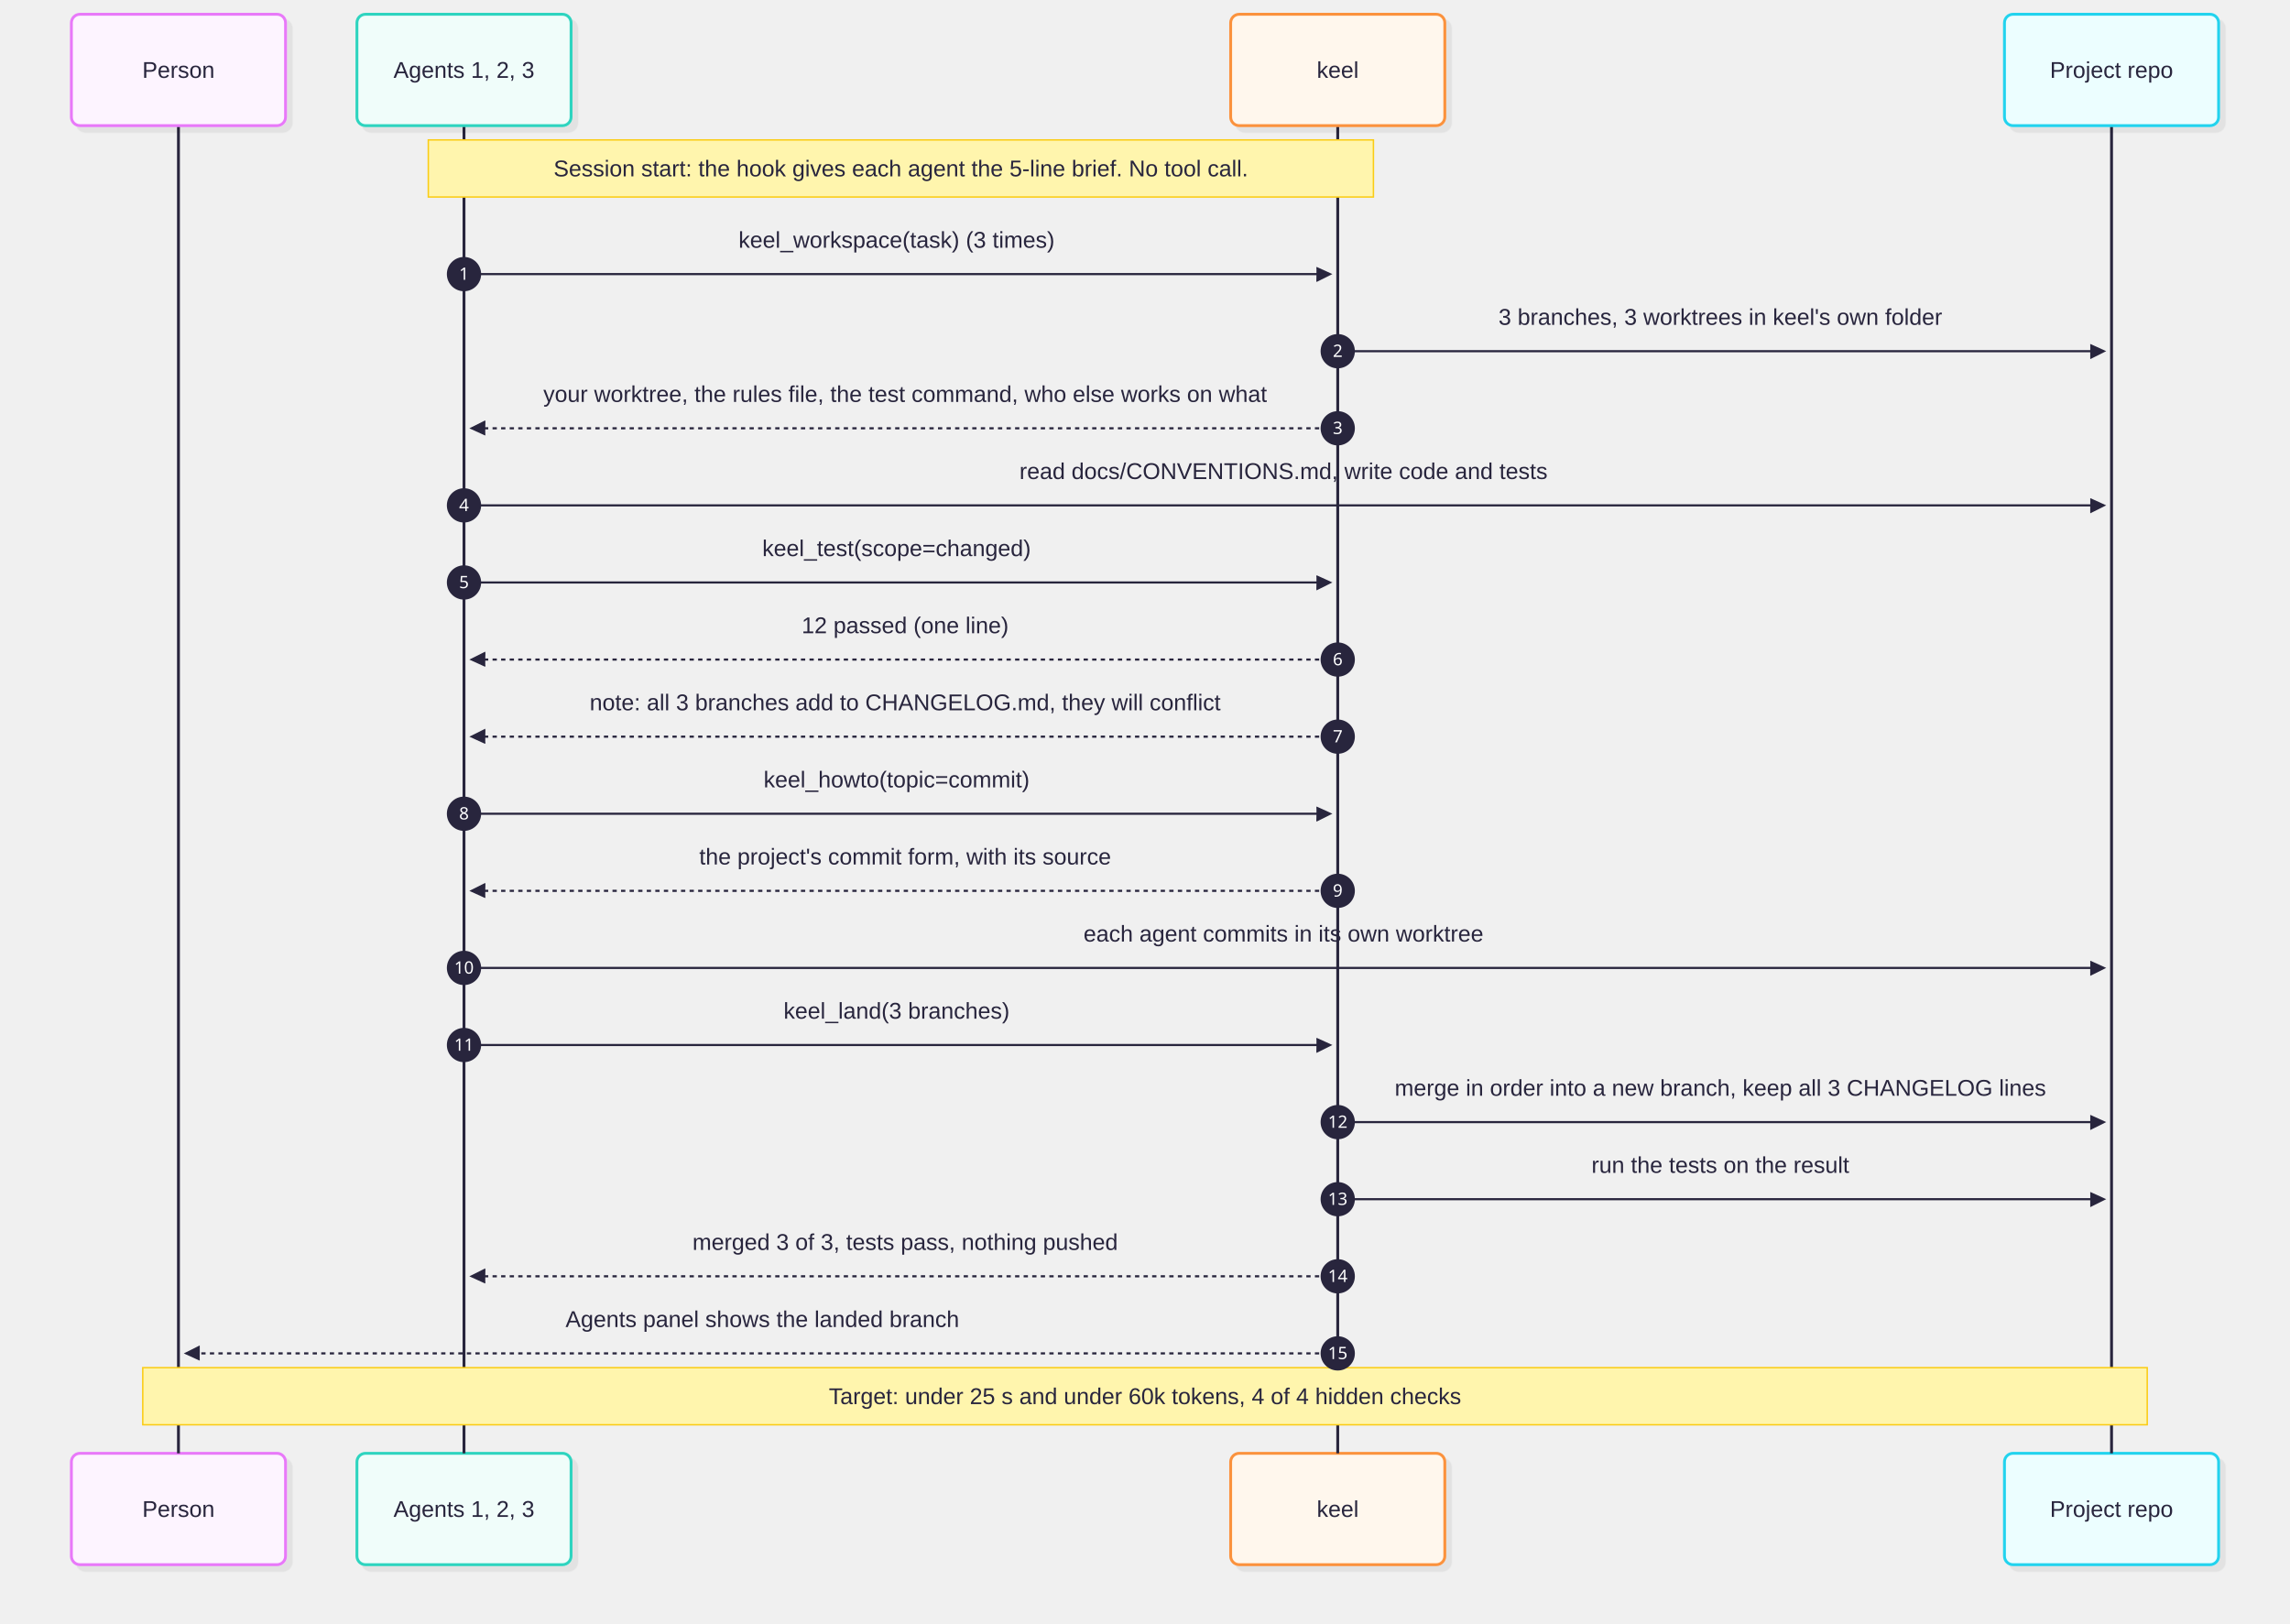
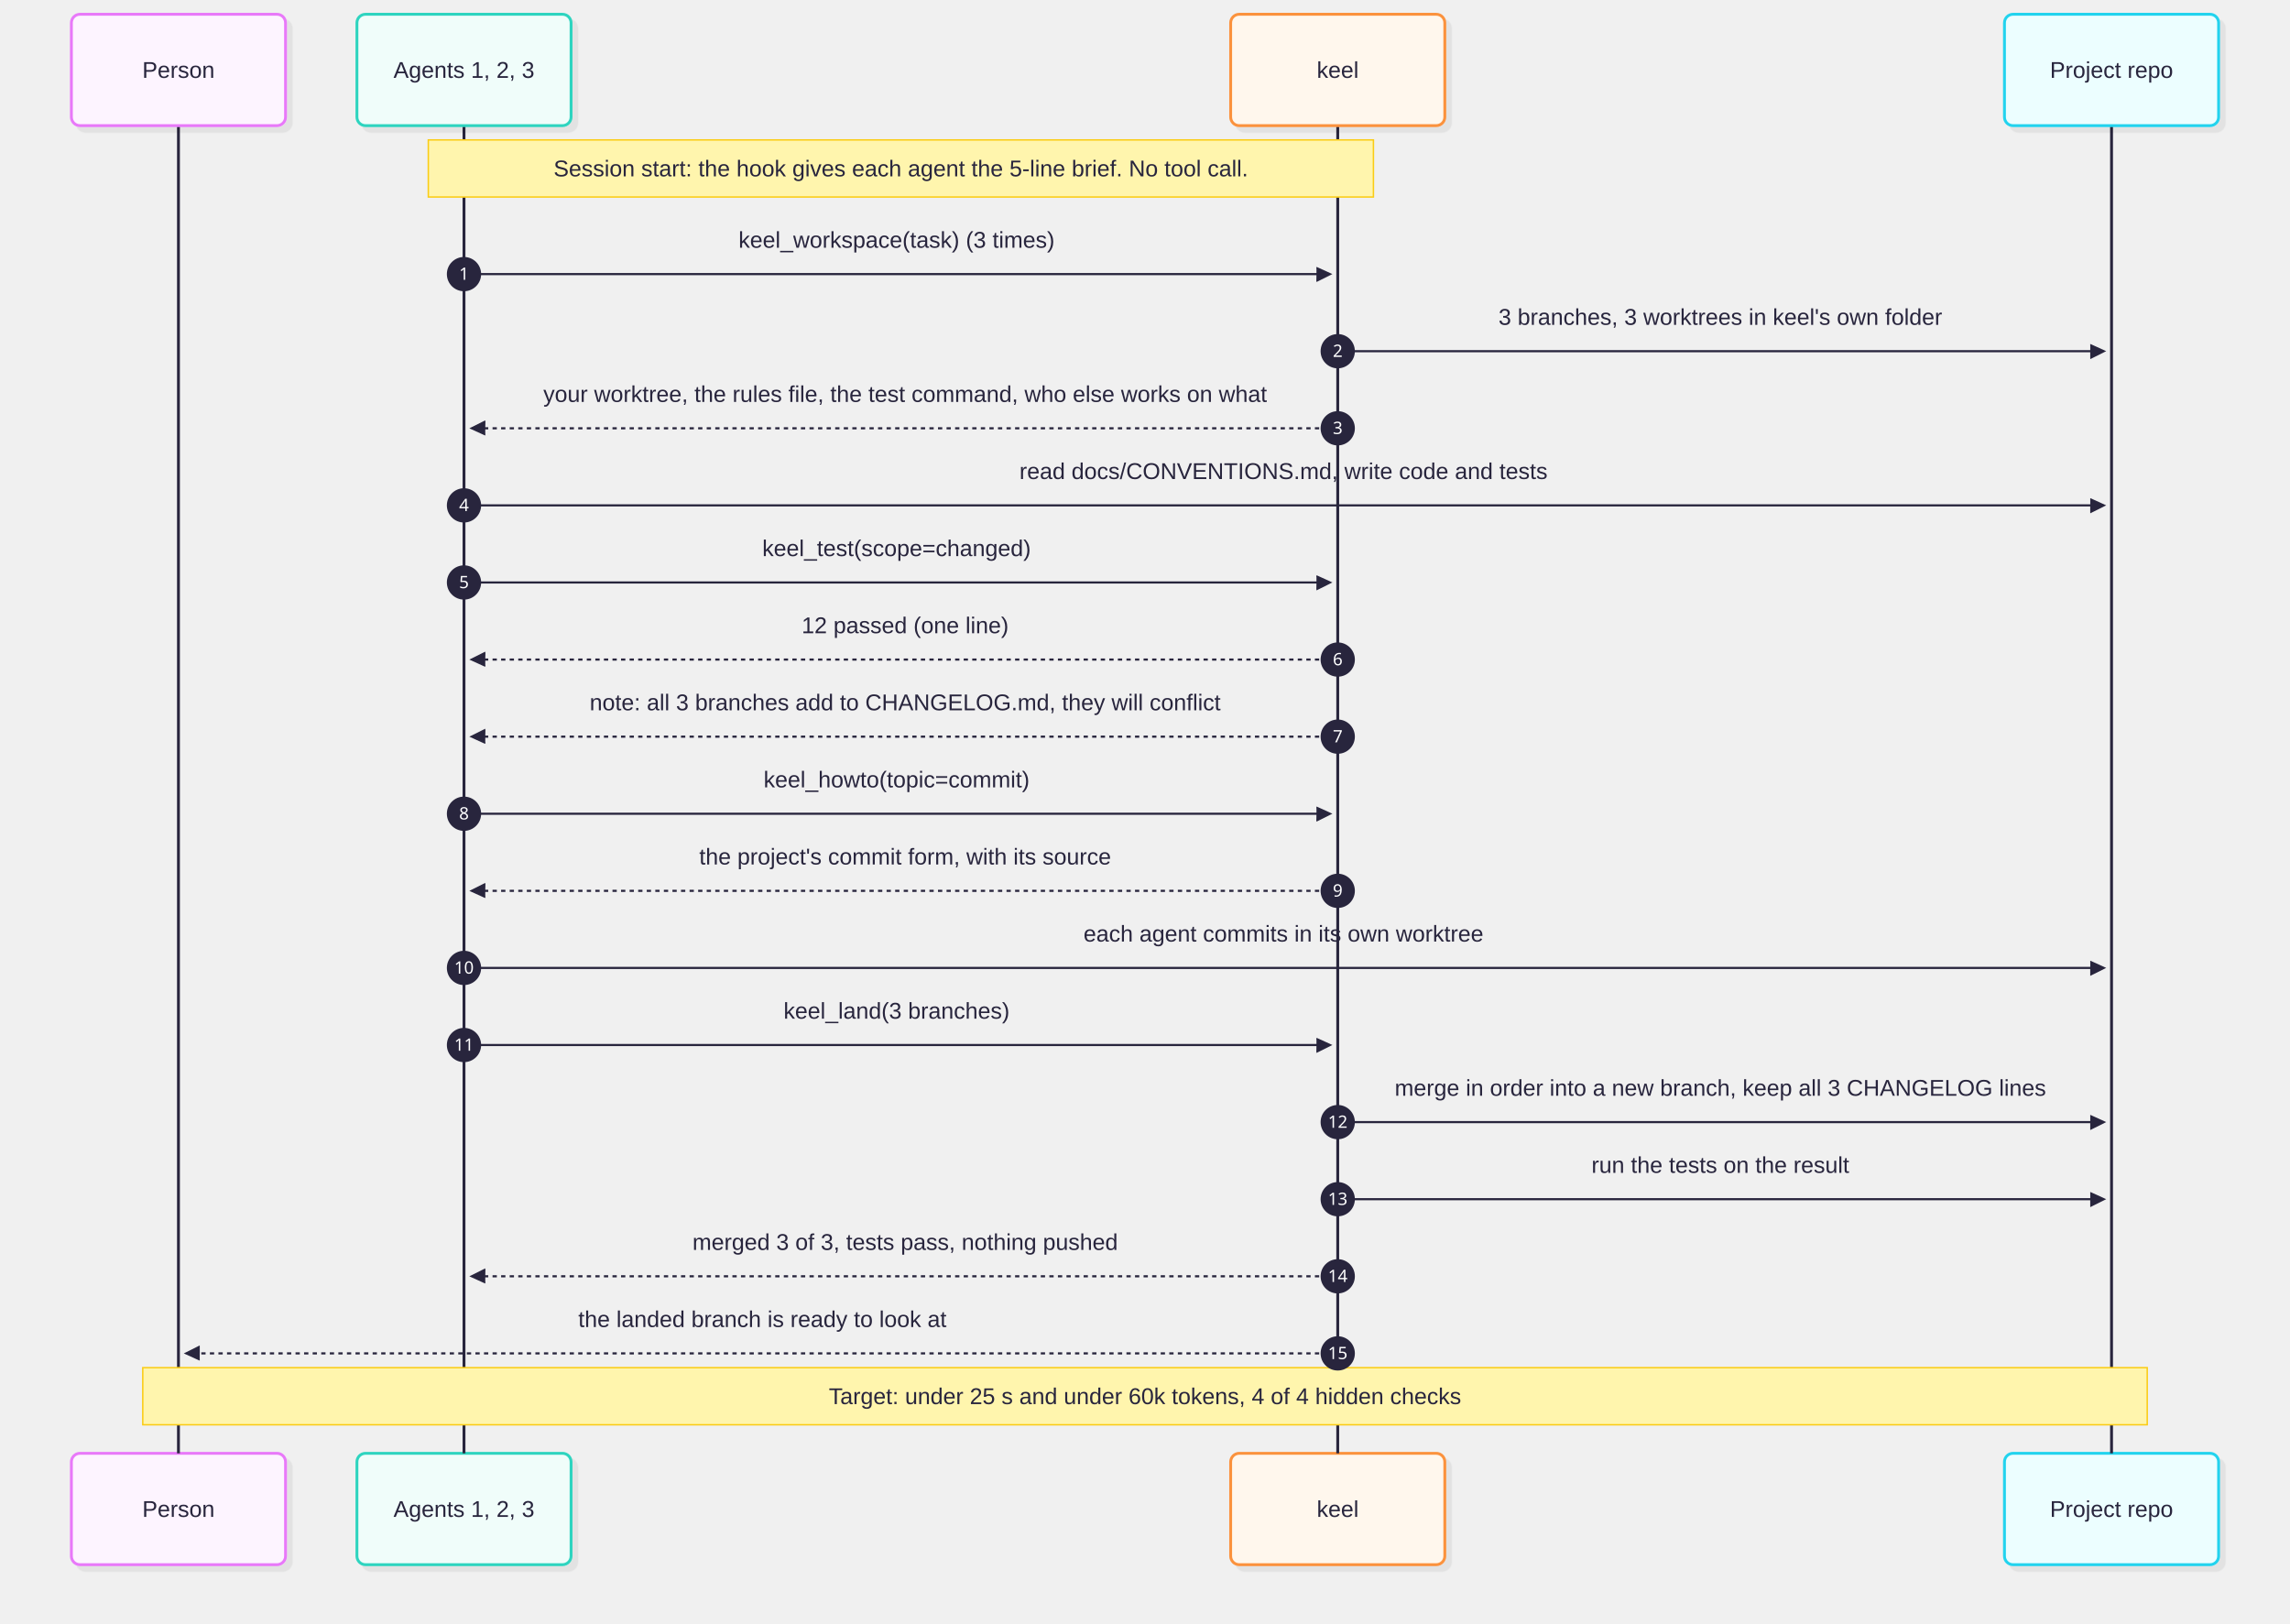
<svg xmlns="http://www.w3.org/2000/svg" id="my-svg" width="100%" style="max-width: 1604px; background-color: white;" viewBox="-50 -10 1604 1137" role="graphics-document document" aria-roledescription="sequence">
  <g>
    <rect x="1354" y="1008" fill="#eaeaea" stroke="#666" width="150" height="78" name="R" rx="6" ry="6" class="actor actor-bottom" data-look="neo" filter="url(#my-svg-drop-shadow)" style="stroke: rgb(34, 211, 238); fill: rgb(236, 254, 255);" />
    <text x="1429" y="1047" dominant-baseline="central" alignment-baseline="central" class="actor actor-box" style="text-anchor: middle; font-size: 16px; font-weight: 400;">
      <tspan x="1429" dy="0">Project repo</tspan>
    </text>
  </g>
  <g>
    <rect x="812" y="1008" fill="#eaeaea" stroke="#666" width="150" height="78" name="K" rx="6" ry="6" class="actor actor-bottom" data-look="neo" filter="url(#my-svg-drop-shadow)" style="stroke: rgb(251, 146, 60); fill: rgb(255, 247, 237);" />
    <text x="887" y="1047" dominant-baseline="central" alignment-baseline="central" class="actor actor-box" style="text-anchor: middle; font-size: 16px; font-weight: 400;">
      <tspan x="887" dy="0">keel</tspan>
    </text>
  </g>
  <g>
    <rect x="200" y="1008" fill="#eaeaea" stroke="#666" width="150" height="78" name="A" rx="6" ry="6" class="actor actor-bottom" data-look="neo" filter="url(#my-svg-drop-shadow)" style="stroke: rgb(45, 212, 191); fill: rgb(240, 253, 250);" />
    <text x="275" y="1047" dominant-baseline="central" alignment-baseline="central" class="actor actor-box" style="text-anchor: middle; font-size: 16px; font-weight: 400;">
      <tspan x="275" dy="0">Agents 1, 2, 3</tspan>
    </text>
  </g>
  <g>
    <rect x="0" y="1008" fill="#eaeaea" stroke="#666" width="150" height="78" name="P" rx="6" ry="6" class="actor actor-bottom" data-look="neo" filter="url(#my-svg-drop-shadow)" style="stroke: rgb(232, 121, 249); fill: rgb(253, 244, 255);" />
    <text x="75" y="1047" dominant-baseline="central" alignment-baseline="central" class="actor actor-box" style="text-anchor: middle; font-size: 16px; font-weight: 400;">
      <tspan x="75" dy="0">Person</tspan>
    </text>
  </g>
  <g>
    <line id="actor3" x1="1429" y1="78" x2="1429" y2="1008" class="actor-line 200" stroke-width="0.5px" stroke="#999" name="R" data-et="life-line" data-id="R" />
    <g id="root-3" data-look="neo" data-et="participant" data-type="participant" data-id="R">
      <rect x="1354" y="0" fill="#eaeaea" stroke="#666" width="150" height="78" name="R" rx="6" ry="6" class="actor actor-top" data-look="neo" filter="url(#my-svg-drop-shadow)" style="stroke: rgb(34, 211, 238); fill: rgb(236, 254, 255);" />
      <text x="1429" y="39" dominant-baseline="central" alignment-baseline="central" class="actor actor-box" style="text-anchor: middle; font-size: 16px; font-weight: 400;">
        <tspan x="1429" dy="0">Project repo</tspan>
      </text>
    </g>
  </g>
  <g>
    <line id="actor2" x1="887" y1="78" x2="887" y2="1008" class="actor-line 200" stroke-width="0.5px" stroke="#999" name="K" data-et="life-line" data-id="K" />
    <g id="root-2" data-look="neo" data-et="participant" data-type="participant" data-id="K">
      <rect x="812" y="0" fill="#eaeaea" stroke="#666" width="150" height="78" name="K" rx="6" ry="6" class="actor actor-top" data-look="neo" filter="url(#my-svg-drop-shadow)" style="stroke: rgb(251, 146, 60); fill: rgb(255, 247, 237);" />
      <text x="887" y="39" dominant-baseline="central" alignment-baseline="central" class="actor actor-box" style="text-anchor: middle; font-size: 16px; font-weight: 400;">
        <tspan x="887" dy="0">keel</tspan>
      </text>
    </g>
  </g>
  <g>
    <line id="actor1" x1="275" y1="78" x2="275" y2="1008" class="actor-line 200" stroke-width="0.5px" stroke="#999" name="A" data-et="life-line" data-id="A" />
    <g id="root-1" data-look="neo" data-et="participant" data-type="participant" data-id="A">
      <rect x="200" y="0" fill="#eaeaea" stroke="#666" width="150" height="78" name="A" rx="6" ry="6" class="actor actor-top" data-look="neo" filter="url(#my-svg-drop-shadow)" style="stroke: rgb(45, 212, 191); fill: rgb(240, 253, 250);" />
      <text x="275" y="39" dominant-baseline="central" alignment-baseline="central" class="actor actor-box" style="text-anchor: middle; font-size: 16px; font-weight: 400;">
        <tspan x="275" dy="0">Agents 1, 2, 3</tspan>
      </text>
    </g>
  </g>
  <g>
    <line id="actor0" x1="75" y1="78" x2="75" y2="1008" class="actor-line 200" stroke-width="0.5px" stroke="#999" name="P" data-et="life-line" data-id="P" />
    <g id="root-0" data-look="neo" data-et="participant" data-type="participant" data-id="P">
      <rect x="0" y="0" fill="#eaeaea" stroke="#666" width="150" height="78" name="P" rx="6" ry="6" class="actor actor-top" data-look="neo" filter="url(#my-svg-drop-shadow)" style="stroke: rgb(232, 121, 249); fill: rgb(253, 244, 255);" />
      <text x="75" y="39" dominant-baseline="central" alignment-baseline="central" class="actor actor-box" style="text-anchor: middle; font-size: 16px; font-weight: 400;">
        <tspan x="75" dy="0">Person</tspan>
      </text>
    </g>
  </g>
  <style>#my-svg{font-family:"Recursive Variable",arial,sans-serif;font-size:14px;fill:#28253D;}@keyframes edge-animation-frame{from{stroke-dashoffset:0;}}@keyframes dash{to{stroke-dashoffset:0;}}#my-svg .edge-animation-slow{stroke-dasharray:9,5!important;stroke-dashoffset:900;animation:dash 50s linear infinite;stroke-linecap:round;}#my-svg .edge-animation-fast{stroke-dasharray:9,5!important;stroke-dashoffset:900;animation:dash 20s linear infinite;stroke-linecap:round;}#my-svg .error-icon{fill:#ffffff;}#my-svg .error-text{fill:#000000;stroke:#000000;}#my-svg .edge-thickness-normal{stroke-width:2px;}#my-svg .edge-thickness-thick{stroke-width:3.5px;}#my-svg .edge-pattern-solid{stroke-dasharray:0;}#my-svg .edge-thickness-invisible{stroke-width:0;fill:none;}#my-svg .edge-pattern-dashed{stroke-dasharray:3;}#my-svg .edge-pattern-dotted{stroke-dasharray:2;}#my-svg .marker{fill:#000000;stroke:#000000;}#my-svg .marker.cross{stroke:#000000;}#my-svg svg{font-family:"Recursive Variable",arial,sans-serif;font-size:14px;}#my-svg p{margin:0;}#my-svg .actor{stroke:#28253D;fill:#ffffff;stroke-width:2;}#my-svg rect.actor.outer-path[data-look="neo"]{filter:url(#drop-shadow);}#my-svg rect.note[data-look="neo"]{stroke:#FACC15;fill:#fff5ad;filter:url(#drop-shadow);}#my-svg text.actor&gt;tspan{fill:#28253D;stroke:none;}#my-svg .actor-line{stroke:#28253D;}#my-svg .innerArc{stroke-width:1.5;stroke-dasharray:none;}#my-svg .messageLine0{stroke-width:1.5;stroke-dasharray:none;stroke:#28253D;}#my-svg .messageLine1{stroke-width:1.5;stroke-dasharray:2,2;stroke:#28253D;}#my-svg [id$="-arrowhead"] path{fill:#28253D;stroke:#28253D;}#my-svg .sequenceNumber{fill:#ffffff;}#my-svg [id$="-sequencenumber"]{fill:#28253D;}#my-svg [id$="-crosshead"] path{fill:#28253D;stroke:#28253D;}#my-svg .messageText{fill:#28253D;stroke:none;}#my-svg .labelBox{stroke:#28253D;fill:#ffffff;filter:url(#drop-shadow);}#my-svg .labelText,#my-svg .labelText&gt;tspan{fill:#28253D;stroke:none;}#my-svg .loopText,#my-svg .loopText&gt;tspan{fill:#28253D;stroke:none;}#my-svg .sectionTitle,#my-svg .sectionTitle&gt;tspan{fill:#28253D;stroke:none;}#my-svg .loopLine{stroke-width:2px;stroke-dasharray:2,2;stroke:#28253D;fill:#28253D;}#my-svg .note{stroke:#FACC15;fill:#fff5ad;}#my-svg .noteText,#my-svg .noteText&gt;tspan{fill:#28253D;stroke:none;}#my-svg .activation0{fill:hsl(-120, 0%, 80%);stroke:hsl(-120, 0%, 70%);}#my-svg .activation1{fill:hsl(-120, 0%, 80%);stroke:hsl(-120, 0%, 70%);}#my-svg .activation2{fill:hsl(-120, 0%, 80%);stroke:hsl(-120, 0%, 70%);}#my-svg .actorPopupMenu{position:absolute;}#my-svg .actorPopupMenuPanel{position:absolute;fill:#ffffff;box-shadow:0px 8px 16px 0px rgba(0,0,0,0.2);filter:drop-shadow(3px 5px 2px rgb(0 0 0 / 0.4));}#my-svg .actor-man circle,#my-svg line{fill:#ffffff;stroke-width:2px;}#my-svg g rect.rect{filter:url(#drop-shadow);stroke:#28253D;}#my-svg .node .neo-node{stroke:#28253D;}#my-svg [data-look="neo"].node rect,#my-svg [data-look="neo"].cluster rect,#my-svg [data-look="neo"].node polygon{stroke:#28253D;filter:url(#my-svg-drop-shadow);}#my-svg [data-look="neo"].swimlane.cluster rect{filter:none;}#my-svg [data-look="neo"].node path{stroke:#28253D;stroke-width:2px;}#my-svg [data-look="neo"].node .outer-path{filter:url(#my-svg-drop-shadow);}#my-svg [data-look="neo"].node .neo-line path{stroke:#28253D;filter:none;}#my-svg [data-look="neo"].node circle{stroke:#28253D;filter:url(#my-svg-drop-shadow);}#my-svg [data-look="neo"].node circle .state-start{fill:#000000;}#my-svg [data-look="neo"].icon-shape .icon{fill:#28253D;filter:url(#my-svg-drop-shadow);}#my-svg [data-look="neo"].icon-shape .icon-neo path{stroke:#28253D;filter:url(#my-svg-drop-shadow);}#my-svg :root{--mermaid-font-family:"trebuchet ms",verdana,arial,sans-serif;}</style>
  <g />
  <defs>
    <symbol id="my-svg-computer" width="24" height="24">
      <path transform="scale(.5)" d="M2 2v13h20v-13h-20zm18 11h-16v-9h16v9zm-10.228 6l.466-1h3.524l.467 1h-4.457zm14.228 3h-24l2-6h2.104l-1.33 4h18.45l-1.297-4h2.073l2 6zm-5-10h-14v-7h14v7z" />
    </symbol>
  </defs>
  <defs>
    <symbol id="my-svg-database" fill-rule="evenodd" clip-rule="evenodd">
      <path transform="scale(.5)" d="M12.258.001l.256.004.255.005.253.008.251.01.249.012.247.015.246.016.242.019.241.02.239.023.236.024.233.027.231.028.229.031.225.032.223.034.22.036.217.038.214.04.211.041.208.043.205.045.201.046.198.048.194.05.191.051.187.053.183.054.18.056.175.057.172.059.168.06.163.061.16.063.155.064.15.066.074.033.073.033.071.034.07.034.069.035.068.035.067.035.066.035.064.036.064.036.062.036.06.036.06.037.058.037.058.037.055.038.055.038.053.038.052.038.051.039.05.039.048.039.047.039.045.04.044.04.043.04.041.04.04.041.039.041.037.041.036.041.034.041.033.042.032.042.03.042.029.042.027.042.026.043.024.043.023.043.021.043.02.043.018.044.017.043.015.044.013.044.012.044.011.045.009.044.007.045.006.045.004.045.002.045.001.045v17l-.001.045-.002.045-.004.045-.006.045-.007.045-.009.044-.011.045-.012.044-.013.044-.015.044-.017.043-.018.044-.02.043-.021.043-.023.043-.024.043-.026.043-.027.042-.029.042-.03.042-.032.042-.033.042-.034.041-.036.041-.037.041-.039.041-.04.041-.041.04-.043.04-.044.04-.045.04-.047.039-.048.039-.05.039-.051.039-.052.038-.053.038-.055.038-.055.038-.058.037-.058.037-.06.037-.06.036-.062.036-.064.036-.064.036-.066.035-.067.035-.068.035-.069.035-.07.034-.071.034-.073.033-.074.033-.15.066-.155.064-.16.063-.163.061-.168.06-.172.059-.175.057-.18.056-.183.054-.187.053-.191.051-.194.05-.198.048-.201.046-.205.045-.208.043-.211.041-.214.04-.217.038-.22.036-.223.034-.225.032-.229.031-.231.028-.233.027-.236.024-.239.023-.241.02-.242.019-.246.016-.247.015-.249.012-.251.01-.253.008-.255.005-.256.004-.258.001-.258-.001-.256-.004-.255-.005-.253-.008-.251-.01-.249-.012-.247-.015-.245-.016-.243-.019-.241-.02-.238-.023-.236-.024-.234-.027-.231-.028-.228-.031-.226-.032-.223-.034-.22-.036-.217-.038-.214-.04-.211-.041-.208-.043-.204-.045-.201-.046-.198-.048-.195-.05-.19-.051-.187-.053-.184-.054-.179-.056-.176-.057-.172-.059-.167-.06-.164-.061-.159-.063-.155-.064-.151-.066-.074-.033-.072-.033-.072-.034-.07-.034-.069-.035-.068-.035-.067-.035-.066-.035-.064-.036-.063-.036-.062-.036-.061-.036-.06-.037-.058-.037-.057-.037-.056-.038-.055-.038-.053-.038-.052-.038-.051-.039-.049-.039-.049-.039-.046-.039-.046-.04-.044-.04-.043-.04-.041-.04-.04-.041-.039-.041-.037-.041-.036-.041-.034-.041-.033-.042-.032-.042-.03-.042-.029-.042-.027-.042-.026-.043-.024-.043-.023-.043-.021-.043-.02-.043-.018-.044-.017-.043-.015-.044-.013-.044-.012-.044-.011-.045-.009-.044-.007-.045-.006-.045-.004-.045-.002-.045-.001-.045v-17l.001-.045.002-.045.004-.045.006-.045.007-.045.009-.044.011-.045.012-.044.013-.044.015-.044.017-.043.018-.044.02-.043.021-.043.023-.043.024-.043.026-.043.027-.042.029-.042.03-.042.032-.042.033-.042.034-.041.036-.041.037-.041.039-.041.04-.041.041-.04.043-.04.044-.04.046-.04.046-.039.049-.039.049-.039.051-.039.052-.038.053-.038.055-.038.056-.038.057-.037.058-.037.06-.037.061-.036.062-.036.063-.036.064-.036.066-.035.067-.035.068-.035.069-.035.07-.034.072-.034.072-.033.074-.033.151-.066.155-.064.159-.063.164-.061.167-.06.172-.059.176-.057.179-.056.184-.054.187-.053.19-.051.195-.05.198-.048.201-.046.204-.045.208-.043.211-.041.214-.04.217-.038.22-.036.223-.034.226-.032.228-.031.231-.028.234-.027.236-.024.238-.023.241-.02.243-.019.245-.016.247-.015.249-.012.251-.01.253-.008.255-.005.256-.004.258-.001.258.001zm-9.258 20.499v.01l.001.021.003.021.004.022.005.021.006.022.007.022.009.023.01.022.011.023.012.023.013.023.015.023.016.024.017.023.018.024.019.024.021.024.022.025.023.024.024.025.052.049.056.05.061.051.066.051.07.051.075.051.079.052.084.052.088.052.092.052.097.052.102.051.105.052.11.052.114.051.119.051.123.051.127.05.131.05.135.05.139.048.144.049.147.047.152.047.155.047.16.045.163.045.167.043.171.043.176.041.178.041.183.039.187.039.19.037.194.035.197.035.202.033.204.031.209.03.212.029.216.027.219.025.222.024.226.021.23.02.233.018.236.016.24.015.243.012.246.01.249.008.253.005.256.004.259.001.26-.001.257-.004.254-.005.25-.008.247-.011.244-.012.241-.014.237-.016.233-.018.231-.021.226-.021.224-.024.22-.026.216-.027.212-.028.21-.031.205-.031.202-.034.198-.034.194-.036.191-.037.187-.039.183-.04.179-.04.175-.042.172-.043.168-.044.163-.045.16-.046.155-.046.152-.047.148-.048.143-.049.139-.049.136-.05.131-.05.126-.05.123-.051.118-.052.114-.051.11-.052.106-.052.101-.052.096-.052.092-.052.088-.053.083-.051.079-.052.074-.052.07-.051.065-.051.06-.051.056-.05.051-.05.023-.024.023-.025.021-.024.02-.024.019-.024.018-.024.017-.024.015-.023.014-.024.013-.023.012-.023.01-.023.01-.022.008-.022.006-.022.006-.022.004-.022.004-.021.001-.021.001-.021v-4.127l-.077.055-.08.053-.083.054-.085.053-.087.052-.09.052-.093.051-.095.05-.097.05-.1.049-.102.049-.105.048-.106.047-.109.047-.111.046-.114.045-.115.045-.118.044-.12.043-.122.042-.124.042-.126.041-.128.04-.13.04-.132.038-.134.038-.135.037-.138.037-.139.035-.142.035-.143.034-.144.033-.147.032-.148.031-.15.03-.151.03-.153.029-.154.027-.156.027-.158.026-.159.025-.161.024-.162.023-.163.022-.165.021-.166.02-.167.019-.169.018-.169.017-.171.016-.173.015-.173.014-.175.013-.175.012-.177.011-.178.01-.179.008-.179.008-.181.006-.182.005-.182.004-.184.003-.184.002h-.37l-.184-.002-.184-.003-.182-.004-.182-.005-.181-.006-.179-.008-.179-.008-.178-.01-.176-.011-.176-.012-.175-.013-.173-.014-.172-.015-.171-.016-.17-.017-.169-.018-.167-.019-.166-.02-.165-.021-.163-.022-.162-.023-.161-.024-.159-.025-.157-.026-.156-.027-.155-.027-.153-.029-.151-.03-.15-.03-.148-.031-.146-.032-.145-.033-.143-.034-.141-.035-.14-.035-.137-.037-.136-.037-.134-.038-.132-.038-.13-.04-.128-.04-.126-.041-.124-.042-.122-.042-.12-.044-.117-.043-.116-.045-.113-.045-.112-.046-.109-.047-.106-.047-.105-.048-.102-.049-.1-.049-.097-.05-.095-.05-.093-.052-.09-.051-.087-.052-.085-.053-.083-.054-.08-.054-.077-.054v4.127zm0-5.654v.011l.001.021.003.021.004.021.005.022.006.022.007.022.009.022.01.022.011.023.012.023.013.023.015.024.016.023.017.024.018.024.019.024.021.024.022.024.023.025.024.024.052.05.056.05.061.05.066.051.07.051.075.052.079.051.084.052.088.052.092.052.097.052.102.052.105.052.11.051.114.051.119.052.123.05.127.051.131.05.135.049.139.049.144.048.147.048.152.047.155.046.16.045.163.045.167.044.171.042.176.042.178.04.183.04.187.038.19.037.194.036.197.034.202.033.204.032.209.03.212.028.216.027.219.025.222.024.226.022.23.02.233.018.236.016.24.014.243.012.246.01.249.008.253.006.256.003.259.001.26-.001.257-.003.254-.006.25-.008.247-.01.244-.012.241-.015.237-.016.233-.018.231-.02.226-.022.224-.024.22-.025.216-.027.212-.029.21-.03.205-.032.202-.033.198-.035.194-.036.191-.037.187-.039.183-.039.179-.041.175-.042.172-.043.168-.044.163-.045.16-.045.155-.047.152-.047.148-.048.143-.048.139-.05.136-.049.131-.05.126-.051.123-.051.118-.051.114-.052.11-.052.106-.052.101-.052.096-.052.092-.052.088-.052.083-.052.079-.052.074-.051.07-.052.065-.051.06-.05.056-.051.051-.049.023-.025.023-.024.021-.025.02-.024.019-.024.018-.024.017-.024.015-.023.014-.023.013-.024.012-.022.01-.023.01-.023.008-.022.006-.022.006-.022.004-.021.004-.022.001-.021.001-.021v-4.139l-.077.054-.08.054-.083.054-.085.052-.087.053-.09.051-.093.051-.095.051-.097.05-.1.049-.102.049-.105.048-.106.047-.109.047-.111.046-.114.045-.115.044-.118.044-.12.044-.122.042-.124.042-.126.041-.128.04-.13.039-.132.039-.134.038-.135.037-.138.036-.139.036-.142.035-.143.033-.144.033-.147.033-.148.031-.15.03-.151.03-.153.028-.154.028-.156.027-.158.026-.159.025-.161.024-.162.023-.163.022-.165.021-.166.02-.167.019-.169.018-.169.017-.171.016-.173.015-.173.014-.175.013-.175.012-.177.011-.178.009-.179.009-.179.007-.181.007-.182.005-.182.004-.184.003-.184.002h-.37l-.184-.002-.184-.003-.182-.004-.182-.005-.181-.007-.179-.007-.179-.009-.178-.009-.176-.011-.176-.012-.175-.013-.173-.014-.172-.015-.171-.016-.17-.017-.169-.018-.167-.019-.166-.02-.165-.021-.163-.022-.162-.023-.161-.024-.159-.025-.157-.026-.156-.027-.155-.028-.153-.028-.151-.03-.15-.03-.148-.031-.146-.033-.145-.033-.143-.033-.141-.035-.14-.036-.137-.036-.136-.037-.134-.038-.132-.039-.13-.039-.128-.04-.126-.041-.124-.042-.122-.043-.12-.043-.117-.044-.116-.044-.113-.046-.112-.046-.109-.046-.106-.047-.105-.048-.102-.049-.1-.049-.097-.05-.095-.051-.093-.051-.09-.051-.087-.053-.085-.052-.083-.054-.08-.054-.077-.054v4.139zm0-5.666v.011l.001.02.003.022.004.021.005.022.006.021.007.022.009.023.01.022.011.023.012.023.013.023.015.023.016.024.017.024.018.023.019.024.021.025.022.024.023.024.024.025.052.05.056.05.061.05.066.051.07.051.075.052.079.051.084.052.088.052.092.052.097.052.102.052.105.051.11.052.114.051.119.051.123.051.127.05.131.05.135.05.139.049.144.048.147.048.152.047.155.046.16.045.163.045.167.043.171.043.176.042.178.04.183.04.187.038.19.037.194.036.197.034.202.033.204.032.209.03.212.028.216.027.219.025.222.024.226.021.23.02.233.018.236.017.24.014.243.012.246.01.249.008.253.006.256.003.259.001.26-.001.257-.003.254-.006.25-.008.247-.01.244-.013.241-.014.237-.016.233-.018.231-.02.226-.022.224-.024.22-.025.216-.027.212-.029.21-.03.205-.032.202-.033.198-.035.194-.036.191-.037.187-.039.183-.039.179-.041.175-.042.172-.043.168-.044.163-.045.16-.045.155-.047.152-.047.148-.048.143-.049.139-.049.136-.049.131-.051.126-.05.123-.051.118-.052.114-.051.11-.052.106-.052.101-.052.096-.052.092-.052.088-.052.083-.052.079-.052.074-.052.07-.051.065-.051.06-.051.056-.05.051-.049.023-.025.023-.025.021-.024.02-.024.019-.024.018-.024.017-.024.015-.023.014-.024.013-.023.012-.023.01-.022.01-.023.008-.022.006-.022.006-.022.004-.022.004-.021.001-.021.001-.021v-4.153l-.077.054-.08.054-.083.053-.085.053-.087.053-.09.051-.093.051-.095.051-.097.05-.1.049-.102.048-.105.048-.106.048-.109.046-.111.046-.114.046-.115.044-.118.044-.12.043-.122.043-.124.042-.126.041-.128.04-.13.039-.132.039-.134.038-.135.037-.138.036-.139.036-.142.034-.143.034-.144.033-.147.032-.148.032-.15.03-.151.03-.153.028-.154.028-.156.027-.158.026-.159.024-.161.024-.162.023-.163.023-.165.021-.166.02-.167.019-.169.018-.169.017-.171.016-.173.015-.173.014-.175.013-.175.012-.177.01-.178.01-.179.009-.179.007-.181.006-.182.006-.182.004-.184.003-.184.001-.185.001-.185-.001-.184-.001-.184-.003-.182-.004-.182-.006-.181-.006-.179-.007-.179-.009-.178-.01-.176-.01-.176-.012-.175-.013-.173-.014-.172-.015-.171-.016-.17-.017-.169-.018-.167-.019-.166-.02-.165-.021-.163-.023-.162-.023-.161-.024-.159-.024-.157-.026-.156-.027-.155-.028-.153-.028-.151-.03-.15-.03-.148-.032-.146-.032-.145-.033-.143-.034-.141-.034-.14-.036-.137-.036-.136-.037-.134-.038-.132-.039-.13-.039-.128-.041-.126-.041-.124-.041-.122-.043-.12-.043-.117-.044-.116-.044-.113-.046-.112-.046-.109-.046-.106-.048-.105-.048-.102-.048-.1-.05-.097-.049-.095-.051-.093-.051-.09-.052-.087-.052-.085-.053-.083-.053-.08-.054-.077-.054v4.153zm8.74-8.179l-.257.004-.254.005-.25.008-.247.011-.244.012-.241.014-.237.016-.233.018-.231.021-.226.022-.224.023-.22.026-.216.027-.212.028-.21.031-.205.032-.202.033-.198.034-.194.036-.191.038-.187.038-.183.04-.179.041-.175.042-.172.043-.168.043-.163.045-.16.046-.155.046-.152.048-.148.048-.143.048-.139.049-.136.05-.131.05-.126.051-.123.051-.118.051-.114.052-.11.052-.106.052-.101.052-.096.052-.092.052-.088.052-.083.052-.079.052-.074.051-.07.052-.065.051-.06.05-.056.05-.051.05-.023.025-.023.024-.021.024-.02.025-.019.024-.018.024-.017.023-.015.024-.014.023-.013.023-.012.023-.01.023-.01.022-.008.022-.006.023-.006.021-.004.022-.004.021-.001.021-.001.021.001.021.001.021.004.021.004.022.006.021.006.023.008.022.01.022.01.023.012.023.013.023.014.023.015.024.017.023.018.024.019.024.02.025.021.024.023.024.023.025.051.05.056.05.06.05.065.051.07.052.074.051.079.052.083.052.088.052.092.052.096.052.101.052.106.052.11.052.114.052.118.051.123.051.126.051.131.05.136.05.139.049.143.048.148.048.152.048.155.046.16.046.163.045.168.043.172.043.175.042.179.041.183.04.187.038.191.038.194.036.198.034.202.033.205.032.21.031.212.028.216.027.22.026.224.023.226.022.231.021.233.018.237.016.241.014.244.012.247.011.25.008.254.005.257.004.26.001.26-.001.257-.004.254-.005.25-.008.247-.011.244-.012.241-.014.237-.016.233-.018.231-.021.226-.022.224-.023.22-.026.216-.027.212-.028.21-.031.205-.032.202-.033.198-.034.194-.036.191-.038.187-.038.183-.04.179-.041.175-.042.172-.043.168-.043.163-.045.16-.046.155-.046.152-.048.148-.048.143-.048.139-.049.136-.05.131-.05.126-.051.123-.051.118-.051.114-.052.11-.052.106-.052.101-.052.096-.052.092-.052.088-.052.083-.052.079-.052.074-.051.07-.052.065-.051.06-.05.056-.05.051-.05.023-.025.023-.024.021-.024.02-.025.019-.024.018-.024.017-.023.015-.024.014-.023.013-.023.012-.023.01-.023.01-.022.008-.022.006-.023.006-.021.004-.022.004-.021.001-.021.001-.021-.001-.021-.001-.021-.004-.021-.004-.022-.006-.021-.006-.023-.008-.022-.01-.022-.01-.023-.012-.023-.013-.023-.014-.023-.015-.024-.017-.023-.018-.024-.019-.024-.02-.025-.021-.024-.023-.024-.023-.025-.051-.05-.056-.05-.06-.05-.065-.051-.07-.052-.074-.051-.079-.052-.083-.052-.088-.052-.092-.052-.096-.052-.101-.052-.106-.052-.11-.052-.114-.052-.118-.051-.123-.051-.126-.051-.131-.05-.136-.05-.139-.049-.143-.048-.148-.048-.152-.048-.155-.046-.16-.046-.163-.045-.168-.043-.172-.043-.175-.042-.179-.041-.183-.04-.187-.038-.191-.038-.194-.036-.198-.034-.202-.033-.205-.032-.21-.031-.212-.028-.216-.027-.22-.026-.224-.023-.226-.022-.231-.021-.233-.018-.237-.016-.241-.014-.244-.012-.247-.011-.25-.008-.254-.005-.257-.004-.26-.001-.26.001z" />
    </symbol>
  </defs>
  <defs>
    <symbol id="my-svg-clock" width="24" height="24">
      <path transform="scale(.5)" d="M12 2c5.514 0 10 4.486 10 10s-4.486 10-10 10-10-4.486-10-10 4.486-10 10-10zm0-2c-6.627 0-12 5.373-12 12s5.373 12 12 12 12-5.373 12-12-5.373-12-12-12zm5.848 12.459c.202.038.202.333.001.372-1.907.361-6.045 1.111-6.547 1.111-.719 0-1.301-.582-1.301-1.301 0-.512.77-5.447 1.125-7.445.034-.192.312-.181.343.014l.985 6.238 5.394 1.011z" />
    </symbol>
  </defs>
  <defs>
    <marker id="my-svg-arrowhead" refX="7.9" refY="5" markerUnits="userSpaceOnUse" markerWidth="12" markerHeight="12" orient="auto-start-reverse">
      <path d="M -1 0 L 10 5 L 0 10 z" />
    </marker>
  </defs>
  <defs>
    <marker id="my-svg-crosshead" markerWidth="15" markerHeight="8" orient="auto" refX="4" refY="4.5">
      <path fill="none" stroke="#000000" stroke-width="1pt" d="M 1,2 L 6,7 M 6,2 L 1,7" style="stroke-dasharray: 0, 0;" />
    </marker>
  </defs>
  <defs>
    <marker id="my-svg-filled-head" refX="15.5" refY="7" markerWidth="20" markerHeight="28" orient="auto">
      <path d="M 18,7 L9,13 L14,7 L9,1 Z" />
    </marker>
  </defs>
  <defs>
    <marker id="my-svg-sequencenumber" refX="15" refY="15" markerWidth="60" markerHeight="40" orient="auto">
      <circle cx="15" cy="15" r="6" />
    </marker>
  </defs>
  <defs>
    <marker id="my-svg-solidTopArrowHead" refX="7.9" refY="7.25" markerUnits="userSpaceOnUse" markerWidth="12" markerHeight="12" orient="auto-start-reverse">
      <path d="M 0 0 L 10 8 L 0 8 z" />
    </marker>
  </defs>
  <defs>
    <marker id="my-svg-solidBottomArrowHead" refX="7.9" refY="0.75" markerUnits="userSpaceOnUse" markerWidth="12" markerHeight="12" orient="auto-start-reverse">
      <path d="M 0 0 L 10 0 L 0 8 z" />
    </marker>
  </defs>
  <defs>
    <marker id="my-svg-stickTopArrowHead" refX="7.5" refY="7" markerUnits="userSpaceOnUse" markerWidth="12" markerHeight="12" orient="auto-start-reverse">
      <path d="M 0 0 L 7 7" stroke="black" stroke-width="1.5" fill="none" />
    </marker>
  </defs>
  <defs>
    <marker id="my-svg-stickBottomArrowHead" refX="7.5" refY="0" markerUnits="userSpaceOnUse" markerWidth="12" markerHeight="12" orient="auto-start-reverse">
      <path d="M 0 7 L 7 0" stroke="black" stroke-width="1.5" fill="none" />
    </marker>
  </defs>
  <defs>
    <filter id="my-svg-drop-shadow" height="130%" width="130%">
      <feDropShadow dx="4" dy="4" stdDeviation="0" flood-opacity="0.06" flood-color="#000000" />
    </filter>
  </defs>
  <g data-et="note" data-id="i1">
    <rect x="250" y="88" fill="#EDF2AE" stroke="#666" width="662" height="40" class="note" data-look="neo" />
    <text x="581" y="93" text-anchor="middle" dominant-baseline="middle" alignment-baseline="middle" class="noteText" dy="1em" style="font-size: 16px; font-weight: 400;">
      <tspan x="581">Session start: the hook gives each agent the 5-line brief. No tool call.</tspan>
    </text>
  </g>
  <g data-et="note" data-id="i17">
    <rect x="50" y="948" fill="#EDF2AE" stroke="#666" width="1404" height="40" class="note" data-look="neo" />
    <text x="752" y="953" text-anchor="middle" dominant-baseline="middle" alignment-baseline="middle" class="noteText" dy="1em" style="font-size: 16px; font-weight: 400;">
      <tspan x="752">Target: under 25 s and under 60k tokens, 4 of 4 hidden checks</tspan>
    </text>
  </g>
  <text x="578" y="143" text-anchor="middle" dominant-baseline="middle" alignment-baseline="middle" class="messageText" dy="1em" style="font-size: 16px; font-weight: 400;">keel_workspace(task) (3 times)</text>
  <line x1="282" y1="182" x2="880" y2="182" class="messageLine0" data-et="message" data-id="i2" data-from="A" data-to="K" stroke-width="2" stroke="none" marker-end="url(#my-svg-arrowhead)" style="fill: none;" />
  <line x1="275" y1="182" x2="275" y2="182" stroke-width="0" marker-start="url(#my-svg-sequencenumber)" />
  <text x="275" y="186" font-family="sans-serif" font-size="12px" text-anchor="middle" class="sequenceNumber">1</text>
  <text x="1155" y="197" text-anchor="middle" dominant-baseline="middle" alignment-baseline="middle" class="messageText" dy="1em" style="font-size: 16px; font-weight: 400;">3 branches, 3 worktrees in keel's own folder</text>
  <line x1="894" y1="236" x2="1422" y2="236" class="messageLine0" data-et="message" data-id="i3" data-from="K" data-to="R" stroke-width="2" stroke="none" marker-end="url(#my-svg-arrowhead)" style="fill: none;" />
  <line x1="887" y1="236" x2="887" y2="236" stroke-width="0" marker-start="url(#my-svg-sequencenumber)" />
  <text x="887" y="240" font-family="sans-serif" font-size="12px" text-anchor="middle" class="sequenceNumber">2</text>
  <text x="584" y="251" text-anchor="middle" dominant-baseline="middle" alignment-baseline="middle" class="messageText" dy="1em" style="font-size: 16px; font-weight: 400;">your worktree, the rules file, the test command, who else works on what</text>
  <line x1="892" y1="290" x2="282" y2="290" class="messageLine1" data-et="message" data-id="i4" data-from="K" data-to="A" stroke-width="2" stroke="none" marker-end="url(#my-svg-arrowhead)" style="stroke-dasharray: 3, 3; fill: none;" />
  <line x1="887" y1="290" x2="887" y2="290" stroke-width="0" marker-start="url(#my-svg-sequencenumber)" />
  <text x="887" y="294" font-family="sans-serif" font-size="12px" text-anchor="middle" class="sequenceNumber">3</text>
  <text x="849" y="305" text-anchor="middle" dominant-baseline="middle" alignment-baseline="middle" class="messageText" dy="1em" style="font-size: 16px; font-weight: 400;">read docs/CONVENTIONS.md, write code and tests</text>
  <line x1="282" y1="344" x2="1422" y2="344" class="messageLine0" data-et="message" data-id="i5" data-from="A" data-to="R" stroke-width="2" stroke="none" marker-end="url(#my-svg-arrowhead)" style="fill: none;" />
  <line x1="275" y1="344" x2="275" y2="344" stroke-width="0" marker-start="url(#my-svg-sequencenumber)" />
  <text x="275" y="348" font-family="sans-serif" font-size="12px" text-anchor="middle" class="sequenceNumber">4</text>
  <text x="578" y="359" text-anchor="middle" dominant-baseline="middle" alignment-baseline="middle" class="messageText" dy="1em" style="font-size: 16px; font-weight: 400;">keel_test(scope=changed)</text>
  <line x1="282" y1="398" x2="880" y2="398" class="messageLine0" data-et="message" data-id="i6" data-from="A" data-to="K" stroke-width="2" stroke="none" marker-end="url(#my-svg-arrowhead)" style="fill: none;" />
  <line x1="275" y1="398" x2="275" y2="398" stroke-width="0" marker-start="url(#my-svg-sequencenumber)" />
  <text x="275" y="402" font-family="sans-serif" font-size="12px" text-anchor="middle" class="sequenceNumber">5</text>
  <text x="584" y="413" text-anchor="middle" dominant-baseline="middle" alignment-baseline="middle" class="messageText" dy="1em" style="font-size: 16px; font-weight: 400;">12 passed (one line)</text>
  <line x1="892" y1="452" x2="282" y2="452" class="messageLine1" data-et="message" data-id="i7" data-from="K" data-to="A" stroke-width="2" stroke="none" marker-end="url(#my-svg-arrowhead)" style="stroke-dasharray: 3, 3; fill: none;" />
  <line x1="887" y1="452" x2="887" y2="452" stroke-width="0" marker-start="url(#my-svg-sequencenumber)" />
  <text x="887" y="456" font-family="sans-serif" font-size="12px" text-anchor="middle" class="sequenceNumber">6</text>
  <text x="584" y="467" text-anchor="middle" dominant-baseline="middle" alignment-baseline="middle" class="messageText" dy="1em" style="font-size: 16px; font-weight: 400;">note: all 3 branches add to CHANGELOG.md, they will conflict</text>
  <line x1="892" y1="506" x2="282" y2="506" class="messageLine1" data-et="message" data-id="i8" data-from="K" data-to="A" stroke-width="2" stroke="none" marker-end="url(#my-svg-arrowhead)" style="stroke-dasharray: 3, 3; fill: none;" />
  <line x1="887" y1="506" x2="887" y2="506" stroke-width="0" marker-start="url(#my-svg-sequencenumber)" />
  <text x="887" y="510" font-family="sans-serif" font-size="12px" text-anchor="middle" class="sequenceNumber">7</text>
  <text x="578" y="521" text-anchor="middle" dominant-baseline="middle" alignment-baseline="middle" class="messageText" dy="1em" style="font-size: 16px; font-weight: 400;">keel_howto(topic=commit)</text>
  <line x1="282" y1="560" x2="880" y2="560" class="messageLine0" data-et="message" data-id="i9" data-from="A" data-to="K" stroke-width="2" stroke="none" marker-end="url(#my-svg-arrowhead)" style="fill: none;" />
  <line x1="275" y1="560" x2="275" y2="560" stroke-width="0" marker-start="url(#my-svg-sequencenumber)" />
  <text x="275" y="564" font-family="sans-serif" font-size="12px" text-anchor="middle" class="sequenceNumber">8</text>
  <text x="584" y="575" text-anchor="middle" dominant-baseline="middle" alignment-baseline="middle" class="messageText" dy="1em" style="font-size: 16px; font-weight: 400;">the project's commit form, with its source</text>
  <line x1="892" y1="614" x2="282" y2="614" class="messageLine1" data-et="message" data-id="i10" data-from="K" data-to="A" stroke-width="2" stroke="none" marker-end="url(#my-svg-arrowhead)" style="stroke-dasharray: 3, 3; fill: none;" />
  <line x1="887" y1="614" x2="887" y2="614" stroke-width="0" marker-start="url(#my-svg-sequencenumber)" />
  <text x="887" y="618" font-family="sans-serif" font-size="12px" text-anchor="middle" class="sequenceNumber">9</text>
  <text x="849" y="629" text-anchor="middle" dominant-baseline="middle" alignment-baseline="middle" class="messageText" dy="1em" style="font-size: 16px; font-weight: 400;">each agent commits in its own worktree</text>
  <line x1="282" y1="668" x2="1422" y2="668" class="messageLine0" data-et="message" data-id="i11" data-from="A" data-to="R" stroke-width="2" stroke="none" marker-end="url(#my-svg-arrowhead)" style="fill: none;" />
  <line x1="275" y1="668" x2="275" y2="668" stroke-width="0" marker-start="url(#my-svg-sequencenumber)" />
  <text x="275" y="672" font-family="sans-serif" font-size="12px" text-anchor="middle" class="sequenceNumber">10</text>
  <text x="578" y="683" text-anchor="middle" dominant-baseline="middle" alignment-baseline="middle" class="messageText" dy="1em" style="font-size: 16px; font-weight: 400;">keel_land(3 branches)</text>
  <line x1="282" y1="722" x2="880" y2="722" class="messageLine0" data-et="message" data-id="i12" data-from="A" data-to="K" stroke-width="2" stroke="none" marker-end="url(#my-svg-arrowhead)" style="fill: none;" />
  <line x1="275" y1="722" x2="275" y2="722" stroke-width="0" marker-start="url(#my-svg-sequencenumber)" />
  <text x="275" y="726" font-family="sans-serif" font-size="12px" text-anchor="middle" class="sequenceNumber">11</text>
  <text x="1155" y="737" text-anchor="middle" dominant-baseline="middle" alignment-baseline="middle" class="messageText" dy="1em" style="font-size: 16px; font-weight: 400;">merge in order into a new branch, keep all 3 CHANGELOG lines</text>
  <line x1="894" y1="776" x2="1422" y2="776" class="messageLine0" data-et="message" data-id="i13" data-from="K" data-to="R" stroke-width="2" stroke="none" marker-end="url(#my-svg-arrowhead)" style="fill: none;" />
  <line x1="887" y1="776" x2="887" y2="776" stroke-width="0" marker-start="url(#my-svg-sequencenumber)" />
  <text x="887" y="780" font-family="sans-serif" font-size="12px" text-anchor="middle" class="sequenceNumber">12</text>
  <text x="1155" y="791" text-anchor="middle" dominant-baseline="middle" alignment-baseline="middle" class="messageText" dy="1em" style="font-size: 16px; font-weight: 400;">run the tests on the result</text>
  <line x1="894" y1="830" x2="1422" y2="830" class="messageLine0" data-et="message" data-id="i14" data-from="K" data-to="R" stroke-width="2" stroke="none" marker-end="url(#my-svg-arrowhead)" style="fill: none;" />
  <line x1="887" y1="830" x2="887" y2="830" stroke-width="0" marker-start="url(#my-svg-sequencenumber)" />
  <text x="887" y="834" font-family="sans-serif" font-size="12px" text-anchor="middle" class="sequenceNumber">13</text>
  <text x="584" y="845" text-anchor="middle" dominant-baseline="middle" alignment-baseline="middle" class="messageText" dy="1em" style="font-size: 16px; font-weight: 400;">merged 3 of 3, tests pass, nothing pushed</text>
  <line x1="892" y1="884" x2="282" y2="884" class="messageLine1" data-et="message" data-id="i15" data-from="K" data-to="A" stroke-width="2" stroke="none" marker-end="url(#my-svg-arrowhead)" style="stroke-dasharray: 3, 3; fill: none;" />
  <line x1="887" y1="884" x2="887" y2="884" stroke-width="0" marker-start="url(#my-svg-sequencenumber)" />
  <text x="887" y="888" font-family="sans-serif" font-size="12px" text-anchor="middle" class="sequenceNumber">14</text>
-   <text x="484" y="899" text-anchor="middle" dominant-baseline="middle" alignment-baseline="middle" class="messageText" dy="1em" style="font-size: 16px; font-weight: 400;">Agents panel shows the landed branch</text>
+   <text x="484" y="899" text-anchor="middle" dominant-baseline="middle" alignment-baseline="middle" class="messageText" dy="1em" style="font-size: 16px; font-weight: 400;">the landed branch is ready to look at</text>
  <line x1="892" y1="938" x2="82" y2="938" class="messageLine1" data-et="message" data-id="i16" data-from="K" data-to="P" stroke-width="2" stroke="none" marker-end="url(#my-svg-arrowhead)" style="stroke-dasharray: 3, 3; fill: none;" />
  <line x1="887" y1="938" x2="887" y2="938" stroke-width="0" marker-start="url(#my-svg-sequencenumber)" />
  <text x="887" y="942" font-family="sans-serif" font-size="12px" text-anchor="middle" class="sequenceNumber">15</text>
</svg>
